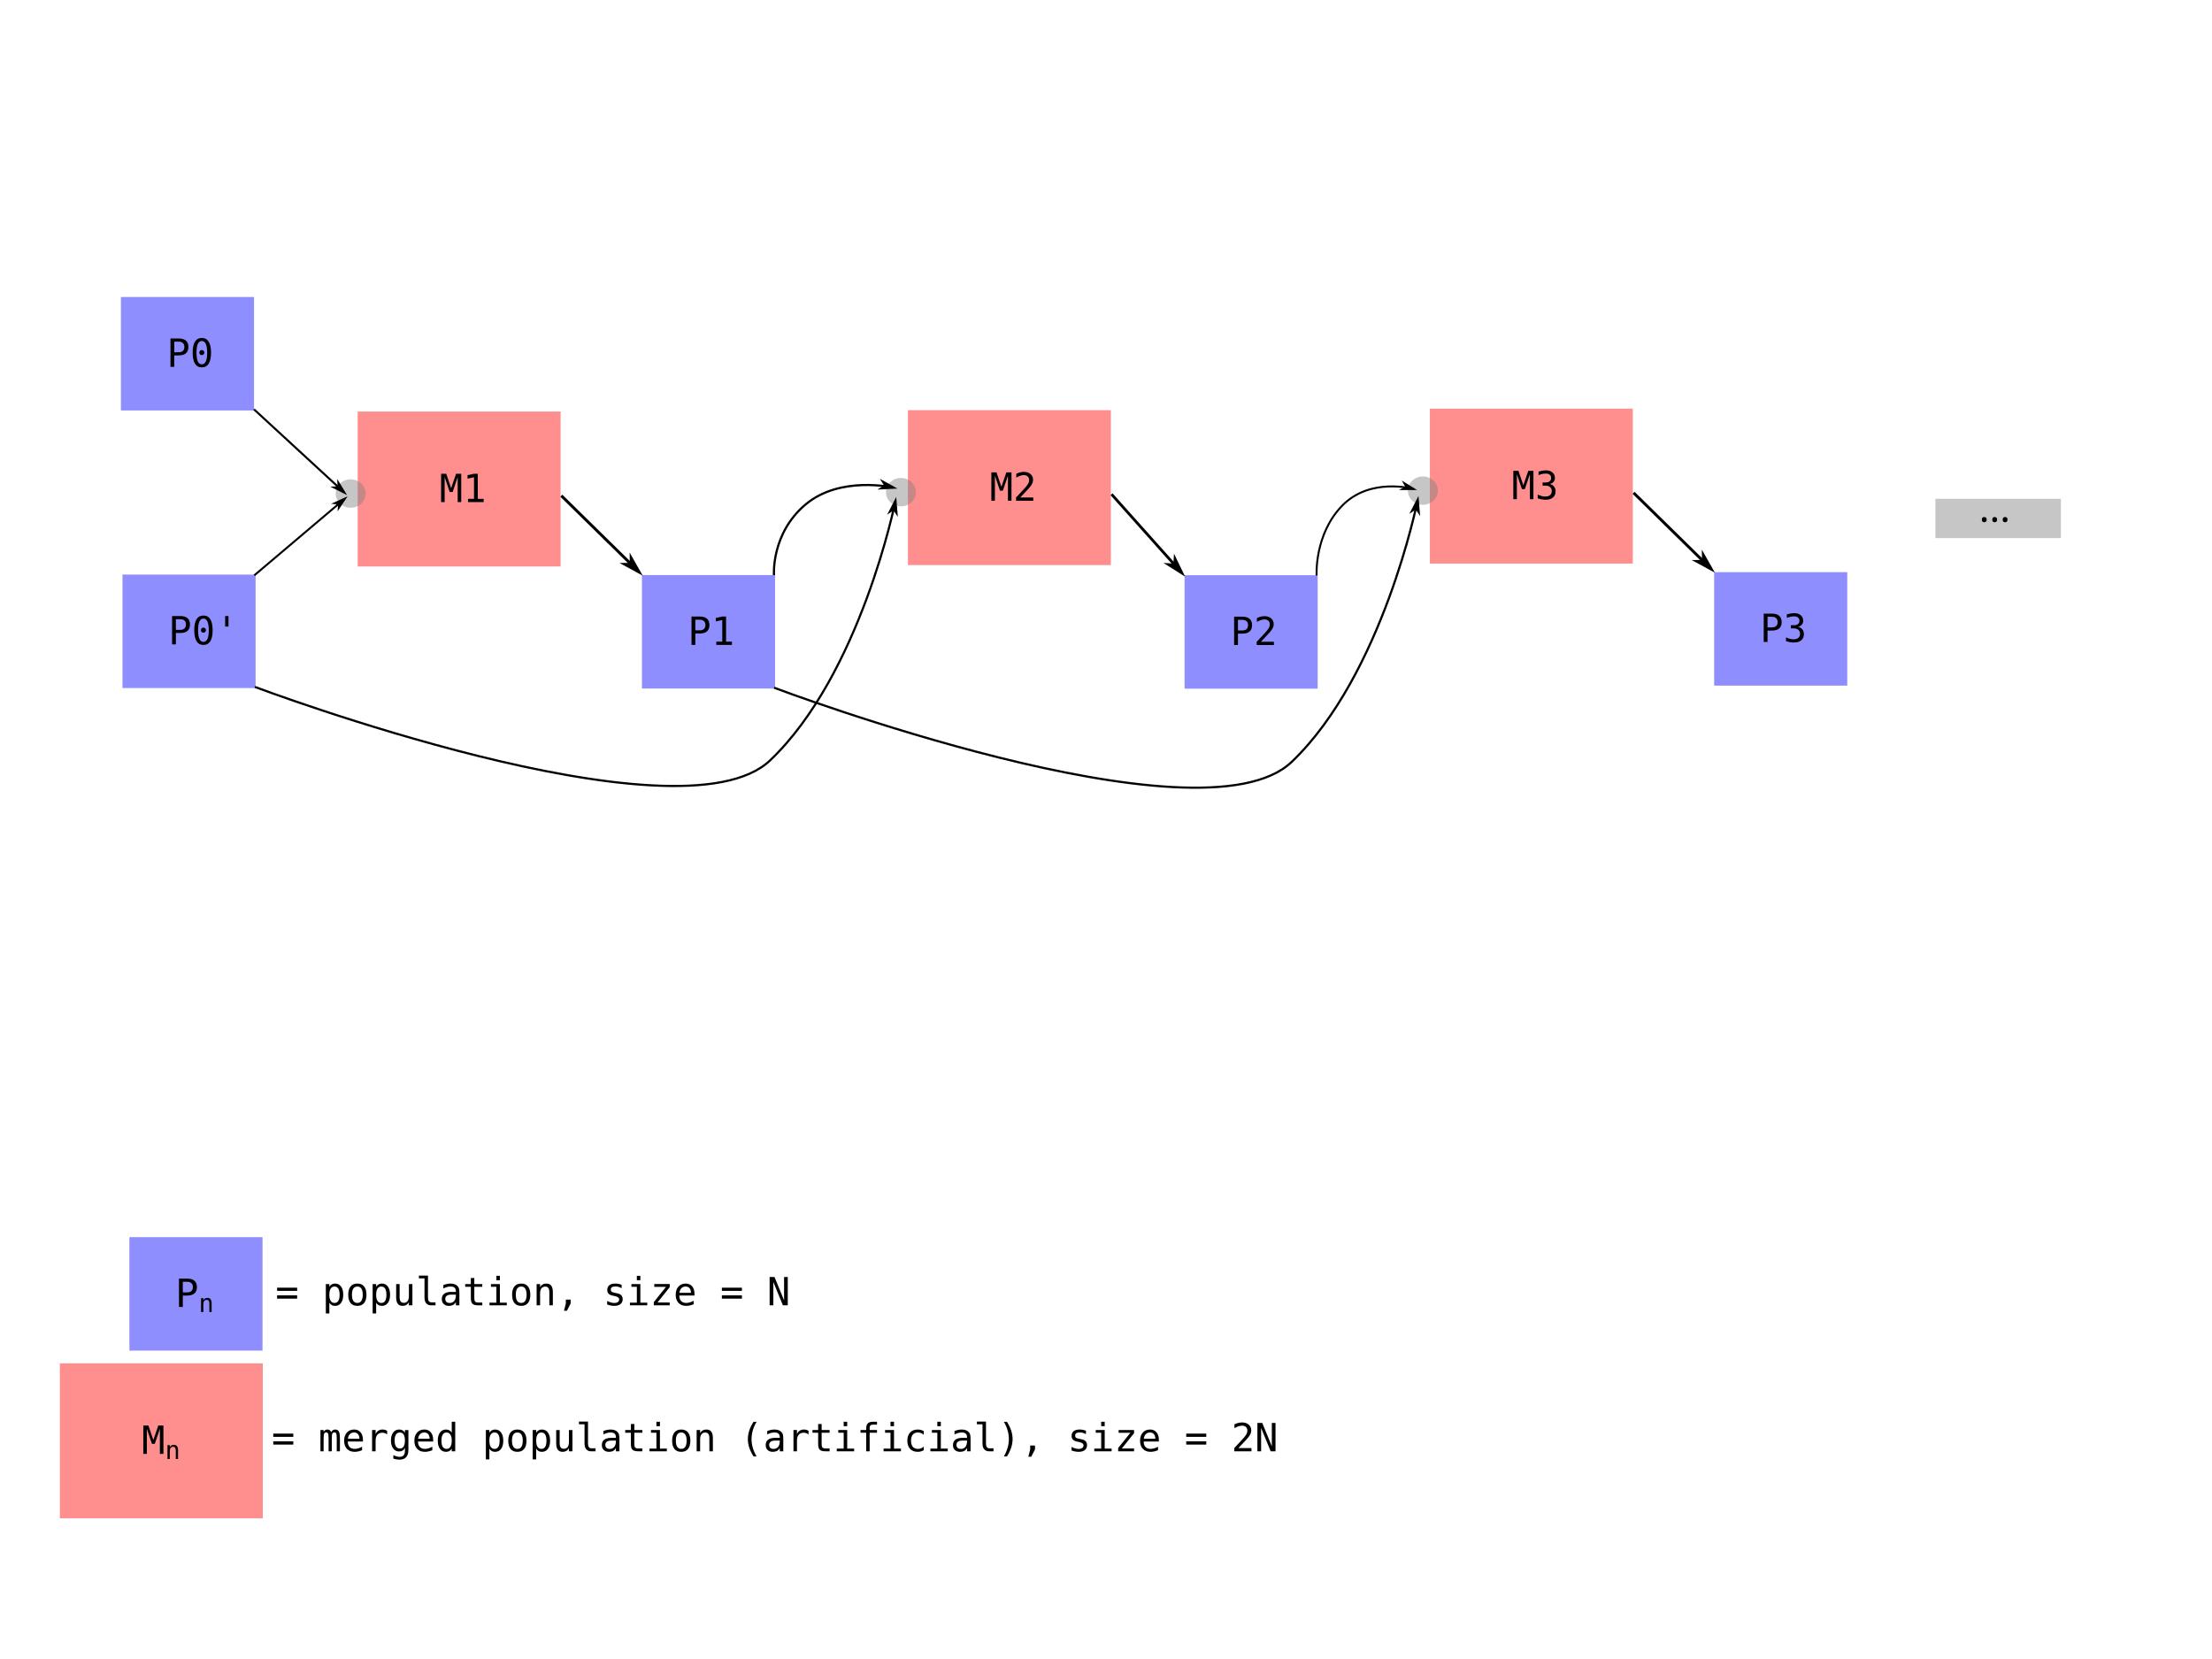
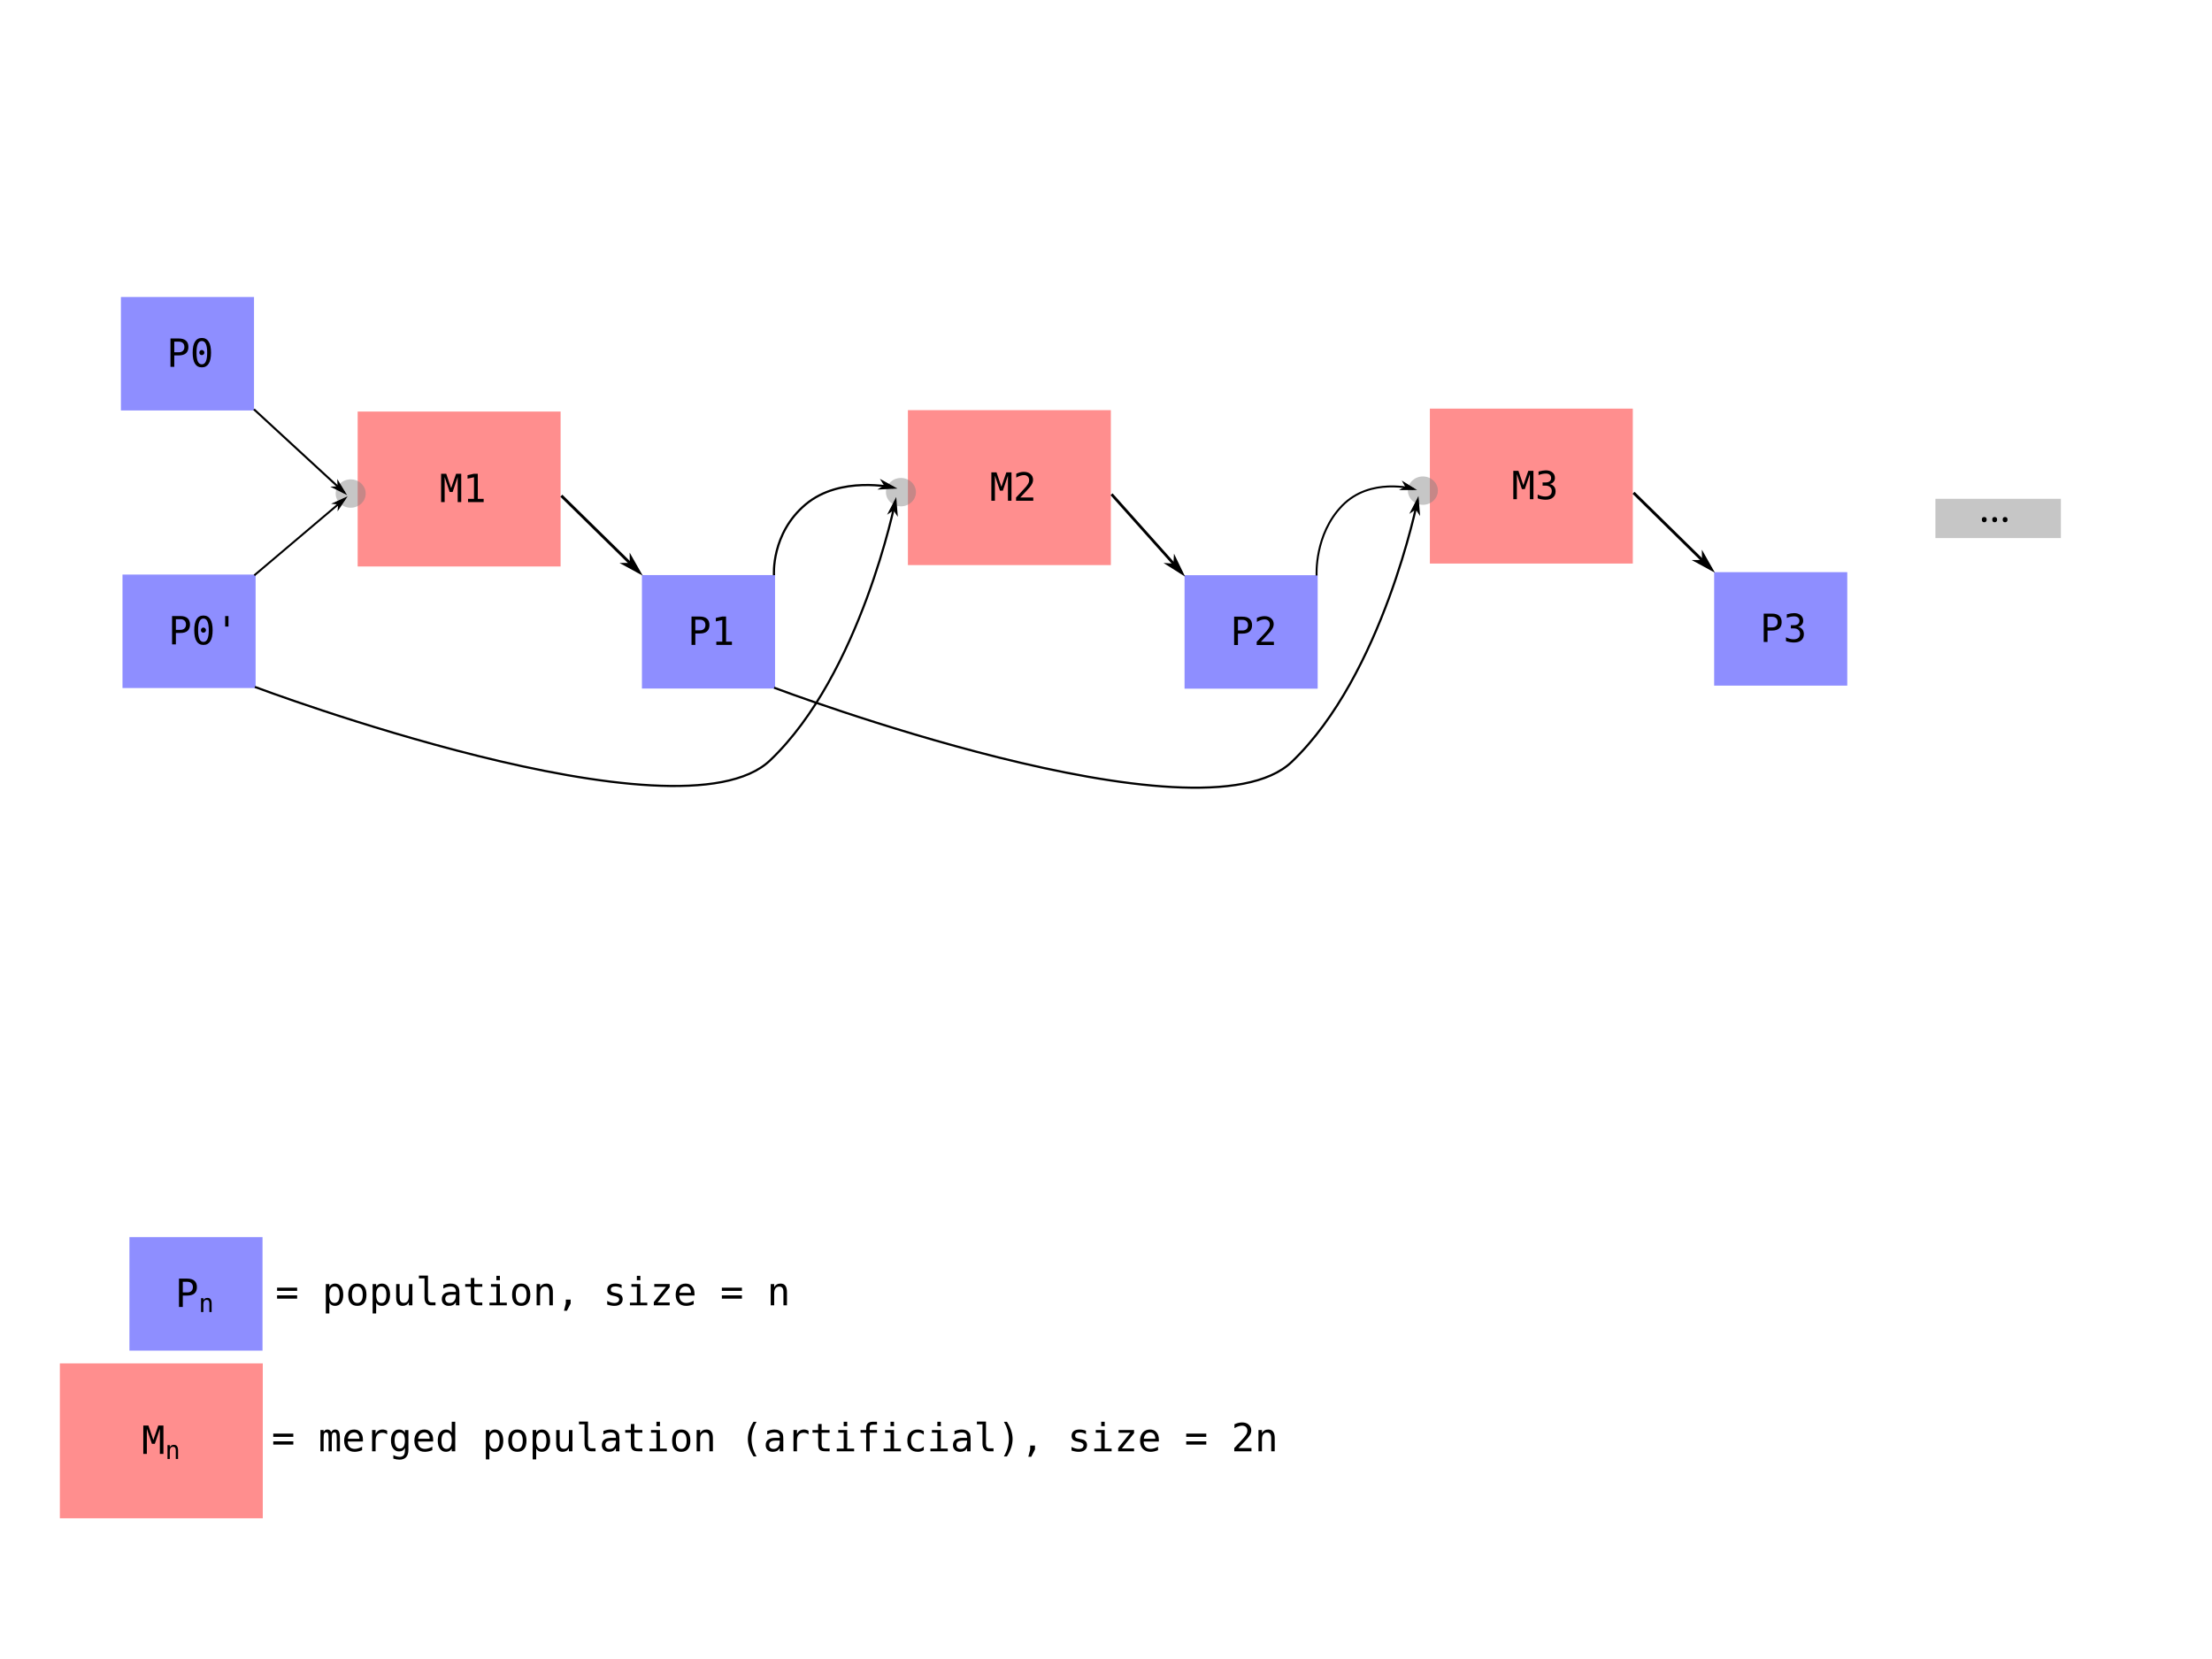
<svg xmlns="http://www.w3.org/2000/svg" width="1024px" height="768px" id="svg5305" version="1.1">
  <defs id="defs5307">
    <marker orient="auto" refY="0" refX="0" id="Arrow1Mend-4-1" style="overflow:visible">
      <path id="path4029-1-3" d="M 0,0 5,-5 -12.5,0 5,5 0,0 z" style="fill-rule:evenodd;stroke:#000000;stroke-width:1pt" transform="matrix(-0.4,0,0,-0.4,-4,0)" />
    </marker>
    <marker orient="auto" refY="0" refX="0" id="Arrow1Mend" style="overflow:visible">
      <path id="path4029" d="M 0,0 5,-5 -12.5,0 5,5 0,0 z" style="fill-rule:evenodd;stroke:#000000;stroke-width:1pt" transform="matrix(-0.4,0,0,-0.4,-4,0)" />
    </marker>
    <marker orient="auto" refY="0" refX="0" id="marker5349" style="overflow:visible">
      <path id="path5351" d="M 0,0 5,-5 -12.5,0 5,5 0,0 z" style="fill-rule:evenodd;stroke:#000000;stroke-width:1pt" transform="matrix(-0.4,0,0,-0.4,-4,0)" />
    </marker>
    <marker orient="auto" refY="0" refX="0" id="Arrow1Mend-4" style="overflow:visible">
      <path id="path4029-1" d="M 0,0 5,-5 -12.5,0 5,5 0,0 z" style="fill-rule:evenodd;stroke:#000000;stroke-width:1pt" transform="matrix(-0.4,0,0,-0.4,-4,0)" />
    </marker>
    <marker orient="auto" refY="0" refX="0" id="Arrow1Mend-4-1-3" style="overflow:visible">
      <path id="path4029-1-3-9" d="M 0,0 5,-5 -12.5,0 5,5 0,0 z" style="fill-rule:evenodd;stroke:#000000;stroke-width:1pt" transform="matrix(-0.4,0,0,-0.4,-4,0)" />
    </marker>
    <marker orient="auto" refY="0" refX="0" id="Arrow1Mend-4-1-3-4" style="overflow:visible">
      <path id="path4029-1-3-9-1" d="M 0,0 5,-5 -12.5,0 5,5 0,0 z" style="fill-rule:evenodd;stroke:#000000;stroke-width:1pt" transform="matrix(-0.4,0,0,-0.4,-4,0)" />
    </marker>
    <marker orient="auto" refY="0" refX="0" id="Arrow1Mend-4-1-1" style="overflow:visible">
      <path id="path4029-1-3-0" d="M 0,0 5,-5 -12.5,0 5,5 0,0 z" style="fill-rule:evenodd;stroke:#000000;stroke-width:1pt" transform="matrix(-0.4,0,0,-0.4,-4,0)" />
    </marker>
    <marker orient="auto" refY="0" refX="0" id="Arrow1Mend-4-1-3-0" style="overflow:visible">
      <path id="path4029-1-3-9-3" d="M 0,0 5,-5 -12.5,0 5,5 0,0 z" style="fill-rule:evenodd;stroke:#000000;stroke-width:1pt" transform="matrix(-0.4,0,0,-0.4,-4,0)" />
    </marker>
  </defs>
  <g id="layer1">
    <rect style="fill:#ff0000;fill-opacity:0.443" id="rect3771-2" width="93.944" height="71.721" x="165.574" y="190.52" />
    <rect style="fill:#0000ff;fill-opacity:0.443" id="rect3798-9" width="61.619" height="52.528" x="55.972" y="137.487" />
    <text xml:space="preserve" style="font-size:40px;font-style:normal;font-weight:normal;line-height:85%;letter-spacing:0px;word-spacing:0px;fill:#000000;fill-opacity:1;stroke:none;font-family:Sans" x="77.185" y="169.812" id="text3855">
      <tspan id="tspan3857" x="77.185" y="169.812" style="font-size:18px;font-style:normal;font-variant:normal;font-weight:normal;font-stretch:normal;line-height:85%;font-family:DejaVu Sans Mono;-inkscape-font-specification:DejaVu Sans Mono">P0</tspan>
    </text>
    <rect style="fill:#0000ff;fill-opacity:0.443" id="rect3798-9-3" width="61.619" height="52.528" x="56.707" y="265.985" />
    <text xml:space="preserve" style="font-size:40px;font-style:normal;font-weight:normal;line-height:85%;letter-spacing:0px;word-spacing:0px;fill:#000000;fill-opacity:1;stroke:none;font-family:Sans" x="77.921" y="298.31" id="text3855-6">
      <tspan id="tspan3857-0" x="77.921" y="298.31" style="font-size:18px;font-style:normal;font-variant:normal;font-weight:normal;font-stretch:normal;line-height:85%;font-family:DejaVu Sans Mono;-inkscape-font-specification:DejaVu Sans Mono">P0'</tspan>
    </text>
    <rect style="fill:#0000ff;fill-opacity:0.443" id="rect3798-9-39" width="61.619" height="52.528" x="297.176" y="266.217" />
    <text xml:space="preserve" style="font-size:40px;font-style:normal;font-weight:normal;line-height:85%;letter-spacing:0px;word-spacing:0px;fill:#000000;fill-opacity:1;stroke:none;font-family:Sans" x="318.39" y="298.542" id="text3855-7">
      <tspan id="tspan3857-1" x="318.39" y="298.542" style="font-size:18px;font-style:normal;font-variant:normal;font-weight:normal;font-stretch:normal;line-height:85%;font-family:DejaVu Sans Mono;-inkscape-font-specification:DejaVu Sans Mono">P1</tspan>
    </text>
    <text xml:space="preserve" style="font-size:40px;font-style:normal;font-variant:normal;font-weight:normal;font-stretch:normal;line-height:125%;letter-spacing:0px;word-spacing:0px;fill:#000000;fill-opacity:1;stroke:none;font-family:DejaVu Sans Mono;-inkscape-font-specification:DejaVu Sans Mono" x="203.454" y="232.441" id="text3971">
      <tspan id="tspan3973" x="203.454" y="232.441" style="font-size:18px;font-style:normal;font-variant:normal;font-weight:normal;font-stretch:normal;font-family:DejaVu Sans Mono;-inkscape-font-specification:DejaVu Sans Mono">M1</tspan>
    </text>
    <path style="fill:#808080;fill-opacity:0.443" id="path4012" d="m 305.066,315.835 a 6.945,6.945 0 1 1 -13.89,0 6.945,6.945 0 1 1 13.89,0 z" transform="matrix(1,0,0,0.9454546,-135.7793,-70.13073)" />
    <path style="fill:none;stroke:#000000;stroke-width:0.945;stroke-linecap:butt;stroke-linejoin:miter;stroke-miterlimit:4;stroke-opacity:1;stroke-dasharray:none;marker-end:url(#Arrow1Mend)" d="m 117.564,189.482 41.743,38.459" id="path4014" />
    <path style="fill:none;stroke:#000000;stroke-width:0.908;stroke-linecap:butt;stroke-linejoin:miter;stroke-miterlimit:4;stroke-opacity:1;stroke-dasharray:none;marker-end:url(#Arrow1Mend)" d="m 117.728,266.336 41.84,-35.42" id="path4014-6" />
    <path style="fill:none;stroke:#000000;stroke-width:1.326px;stroke-linecap:butt;stroke-linejoin:miter;stroke-opacity:1;marker-end:url(#Arrow1Mend-4-1)" d="m 259.863,229.478 35.81,35.159" id="path5113" />
    <rect style="fill:#ff0000;fill-opacity:0.443" id="rect3771-2-5" width="93.944" height="71.721" x="420.301" y="189.875" />
    <rect style="fill:#0000ff;fill-opacity:0.443" id="rect3798-9-39-0" width="61.619" height="52.528" x="548.368" y="266.279" />
    <text xml:space="preserve" style="font-size:40px;font-style:normal;font-weight:normal;line-height:85%;letter-spacing:0px;word-spacing:0px;fill:#000000;fill-opacity:1;stroke:none;font-family:Sans" x="569.582" y="298.604" id="text3855-7-0">
      <tspan id="tspan3857-1-8" x="569.582" y="298.604" style="font-size:18px;font-style:normal;font-variant:normal;font-weight:normal;font-stretch:normal;line-height:85%;font-family:DejaVu Sans Mono;-inkscape-font-specification:DejaVu Sans Mono">P2</tspan>
    </text>
    <text xml:space="preserve" style="font-size:40px;font-style:normal;font-variant:normal;font-weight:normal;font-stretch:normal;line-height:125%;letter-spacing:0px;word-spacing:0px;fill:#000000;fill-opacity:1;stroke:none;font-family:DejaVu Sans Mono;-inkscape-font-specification:DejaVu Sans Mono" x="458.182" y="231.796" id="text3971-5">
      <tspan id="tspan3973-5" x="458.182" y="231.796" style="font-size:18px;font-style:normal;font-variant:normal;font-weight:normal;font-stretch:normal;font-family:DejaVu Sans Mono;-inkscape-font-specification:DejaVu Sans Mono">M2</tspan>
    </text>
    <path style="fill:#808080;fill-opacity:0.443" id="path4012-9" d="m 305.066,315.835 a 6.945,6.945 0 1 1 -13.89,0 6.945,6.945 0 1 1 13.89,0 z" transform="matrix(1,0,0,0.9454546,118.9483,-70.77589)" />
    <path style="fill:none;stroke:#000000;stroke-width:1.28px;stroke-linecap:butt;stroke-linejoin:miter;stroke-opacity:1;marker-end:url(#Arrow1Mend-4-1)" d="M 514.567,228.81 546.946,265.057" id="path5113-3" />
    <path style="fill:none;stroke:#000000;stroke-width:1.007px;stroke-linecap:butt;stroke-linejoin:miter;stroke-opacity:1;marker-end:url(#Arrow1Mend-4-1-3)" d="m 358.297,266.27 c 0,0 -1.425,-19.209 14.609,-32.727 16.034,-13.518 40.62,-7.826 40.62,-7.826 l 0,0 0,0" id="path5505" />
    <path style="fill:none;stroke:#000000;stroke-width:1px;stroke-linecap:butt;stroke-linejoin:miter;stroke-opacity:1;marker-end:url(#Arrow1Mend-4-1-3)" d="m 118,318 c 0,0 196.5,74 238.5,34 42,-40 58,-120 58,-120" id="path6615" />
    <rect style="fill:#ff0000;fill-opacity:0.443" id="rect3771-2-5-6" width="93.944" height="71.721" x="661.929" y="189.167" />
    <rect style="fill:#0000ff;fill-opacity:0.443" id="rect3798-9-39-0-9" width="61.619" height="52.528" x="793.532" y="264.865" />
    <text xml:space="preserve" style="font-size:40px;font-style:normal;font-weight:normal;line-height:85%;letter-spacing:0px;word-spacing:0px;fill:#000000;fill-opacity:1;stroke:none;font-family:Sans" x="814.745" y="297.19" id="text3855-7-0-5">
      <tspan id="tspan3857-1-8-8" x="814.745" y="297.19" style="font-size:18px;font-style:normal;font-variant:normal;font-weight:normal;font-stretch:normal;line-height:85%;font-family:DejaVu Sans Mono;-inkscape-font-specification:DejaVu Sans Mono">P3</tspan>
    </text>
    <text xml:space="preserve" style="font-size:40px;font-style:normal;font-variant:normal;font-weight:normal;font-stretch:normal;line-height:125%;letter-spacing:0px;word-spacing:0px;fill:#000000;fill-opacity:1;stroke:none;font-family:DejaVu Sans Mono;-inkscape-font-specification:DejaVu Sans Mono" x="699.81" y="231.089" id="text3971-5-6">
      <tspan id="tspan3973-5-2" x="699.81" y="231.089" style="font-size:18px;font-style:normal;font-variant:normal;font-weight:normal;font-stretch:normal;font-family:DejaVu Sans Mono;-inkscape-font-specification:DejaVu Sans Mono">M3</tspan>
    </text>
    <path style="fill:#808080;fill-opacity:0.443" id="path4012-9-7" d="m 305.066,315.835 a 6.945,6.945 0 1 1 -13.89,0 6.945,6.945 0 1 1 13.89,0 z" transform="matrix(1,0,0,0.9454546,360.5766,-71.483)" />
    <path style="fill:none;stroke:#000000;stroke-width:1.326px;stroke-linecap:butt;stroke-linejoin:miter;stroke-opacity:1;marker-end:url(#Arrow1Mend-4-1)" d="m 756.219,228.126 35.81,35.159" id="path5113-3-5" />
    <path style="fill:none;stroke:#000000;stroke-width:0.901px;stroke-linecap:butt;stroke-linejoin:miter;stroke-opacity:1;marker-end:url(#Arrow1Mend-4-1-3)" d="m 609.501,266.411 c 0,0 -1.156,-18.978 11.847,-32.333 13.003,-13.355 32.942,-7.732 32.942,-7.732 l 0,0 0,0" id="path5505-7" />
    <path style="fill:none;stroke:#000000;stroke-width:1.007px;stroke-linecap:butt;stroke-linejoin:miter;stroke-opacity:1;marker-end:url(#Arrow1Mend-4-1-3)" d="m 358.361,318.364 c 0,0 197.431,74.687 239.63,34.316 42.199,-40.371 58.275,-121.114 58.275,-121.114" id="path6615-9" />
    <rect style="fill:#808080;fill-opacity:0.443" id="rect3961" width="58.084" height="18.183" x="895.958" y="230.909" />
    <text xml:space="preserve" style="font-size:40px;font-style:normal;font-weight:normal;line-height:125%;letter-spacing:0px;word-spacing:0px;fill:#000000;fill-opacity:1;stroke:none;font-family:Sans" x="916.161" y="241.515" id="text3963">
      <tspan id="tspan3965" x="916.161" y="241.515" style="font-size:18px">...</tspan>
    </text>
    <flowRoot transform="translate(209.4225,-55.11139)" xml:space="preserve" id="flowRoot7101-2" style="font-size:22px;font-style:normal;font-variant:normal;font-weight:normal;font-stretch:normal;line-height:125%;letter-spacing:0px;word-spacing:0px;fill:#000000;fill-opacity:1;stroke:none;font-family:DejaVu Sans Mono;-inkscape-font-specification:DejaVu Sans Mono">
      <flowRegion id="flowRegion7103-3">
        <rect id="rect7105-2" width="560" height="41" x="20" y="124" style="font-size:22px;font-style:normal;font-variant:normal;font-weight:normal;font-stretch:normal;font-family:DejaVu Sans Mono;-inkscape-font-specification:DejaVu Sans Mono" />
      </flowRegion>
      <flowPara id="flowPara7107-8">Pattern 1: NSGA-II populations succession</flowPara>
    </flowRoot>
    <flowRoot xml:space="preserve" id="flowRoot7461" style="font-size:16px;font-style:normal;font-weight:normal;line-height:125%;letter-spacing:0px;word-spacing:0px;fill:#000000;fill-opacity:1;stroke:none;font-family:DejaVu Sans Mono;-inkscape-font-specification:DejaVu Sans Mono">
      <flowRegion id="flowRegion7463">
        <rect id="rect7465" width="697" height="114" x="145" y="545" style="font-size:16px;-inkscape-font-specification:DejaVu Sans Mono;font-family:DejaVu Sans Mono" />
      </flowRegion>
      <flowPara id="flowPara7467" />
    </flowRoot>
    <text xml:space="preserve" style="font-size:40px;font-style:normal;font-weight:normal;line-height:125%;letter-spacing:0px;word-spacing:0px;fill:#000000;fill-opacity:1;stroke:none;font-family:Sans" x="373" y="593" id="text7469">
      <tspan id="tspan7471" x="373" y="593" style="font-size:18px" />
    </text>
    <rect style="fill:#ff0000;fill-opacity:0.443" id="rect3771-2-0" width="93.944" height="71.721" x="27.707" y="631.14" />
    <text xml:space="preserve" style="font-size:40px;font-style:normal;font-variant:normal;font-weight:normal;font-stretch:normal;line-height:125%;letter-spacing:0px;word-spacing:0px;fill:#000000;fill-opacity:1;stroke:none;font-family:DejaVu Sans Mono;-inkscape-font-specification:DejaVu Sans Mono" x="65.588" y="673.061" id="text3971-6">
      <tspan id="tspan3973-7" x="65.588" y="673.061" style="font-size:18px;font-style:normal;font-variant:normal;font-weight:normal;font-stretch:normal;font-family:DejaVu Sans Mono;-inkscape-font-specification:DejaVu Sans Mono">M<tspan style="font-size:65.001%;baseline-shift:sub" id="tspan7548">n</tspan>
      </tspan>
    </text>
    <text xml:space="preserve" style="font-size:40px;font-style:normal;font-weight:normal;line-height:125%;letter-spacing:0px;word-spacing:0px;fill:#000000;fill-opacity:1;stroke:none;font-family:Sans" x="253.542" y="822.62" id="text7469-8">
      <tspan id="tspan7471-7" x="253.542" y="822.62" style="font-size:18px" />
    </text>
    <flowRoot xml:space="preserve" id="flowRoot7506" style="fill:black;stroke:none;stroke-opacity:1;stroke-width:1px;stroke-linejoin:miter;stroke-linecap:butt;fill-opacity:1;font-family:Sans;font-style:normal;font-weight:normal;font-size:40px;line-height:125%;letter-spacing:0px;word-spacing:0px">
      <flowRegion id="flowRegion7508">
        <rect id="rect7510" width="180.5" height="135" x="10" y="456.5" />
      </flowRegion>
      <flowPara id="flowPara7512" />
    </flowRoot>
    <text xml:space="preserve" style="font-size:18px;font-style:normal;font-variant:normal;font-weight:normal;font-stretch:normal;text-align:start;line-height:125%;letter-spacing:0px;word-spacing:0px;writing-mode:lr-tb;text-anchor:start;fill:#000000;fill-opacity:1;stroke:none;font-family:DejaVu Sans Mono;-inkscape-font-specification:DejaVu Sans Mono" x="125.719" y="671.845" id="text7514">
-       <tspan id="tspan7516" x="125.719" y="671.845">= merged population (artificial), size = 2N</tspan>
+       <tspan id="tspan7516" x="125.719" y="671.845">= merged population (artificial), size = 2n</tspan>
    </text>
    <text xml:space="preserve" style="font-size:18px;font-style:normal;font-variant:normal;font-weight:normal;font-stretch:normal;text-align:start;line-height:125%;letter-spacing:0px;word-spacing:0px;writing-mode:lr-tb;text-anchor:start;fill:#000000;fill-opacity:1;stroke:none;font-family:DejaVu Sans Mono;-inkscape-font-specification:DejaVu Sans Mono" x="127.492" y="604.28" id="text7518">
-       <tspan id="tspan7520" x="127.492" y="604.28">= population, size = N</tspan>
+       <tspan id="tspan7520" x="127.492" y="604.28">= population, size = n</tspan>
    </text>
    <rect style="fill:#0000ff;fill-opacity:0.443" id="rect3798-9-5" width="61.619" height="52.528" x="59.913" y="572.713" />
    <text xml:space="preserve" style="font-size:40px;font-style:normal;font-weight:normal;line-height:85%;letter-spacing:0px;word-spacing:0px;fill:#000000;fill-opacity:1;stroke:none;font-family:Sans" x="81.126" y="605.038" id="text3855-3">
      <tspan id="tspan3857-4" x="81.126" y="605.038" style="font-size:18px;font-style:normal;font-variant:normal;font-weight:normal;font-stretch:normal;line-height:85%;font-family:DejaVu Sans Mono;-inkscape-font-specification:DejaVu Sans Mono">P<tspan style="font-size:65.001%;baseline-shift:sub" id="tspan7546">n</tspan>
      </tspan>
    </text>
    <flowRoot xml:space="preserve" id="flowRoot7550" style="font-size:18px;font-style:normal;font-variant:normal;font-weight:normal;font-stretch:normal;text-align:start;line-height:125%;letter-spacing:0px;word-spacing:0px;writing-mode:lr-tb;text-anchor:start;fill:#000000;fill-opacity:1;stroke:none;font-family:DejaVu Sans Mono;-inkscape-font-specification:DejaVu Sans Mono" transform="translate(-128.1299,27.98276)">
      <flowRegion id="flowRegion7552">
        <rect id="rect7554" width="580" height="75" x="354" y="427" />
      </flowRegion>
      <flowPara id="flowPara7556">P0 and P0' are generated randomly</flowPara>
      <flowPara id="flowPara7558">Mn is the merged population of the two previous Pn</flowPara>
    </flowRoot>
    <text xml:space="preserve" style="font-size:18px;font-style:normal;font-variant:normal;font-weight:normal;font-stretch:normal;text-align:start;line-height:125%;letter-spacing:0px;word-spacing:0px;writing-mode:lr-tb;text-anchor:start;fill:#000000;fill-opacity:1;stroke:none;font-family:DejaVu Sans Mono;-inkscape-font-specification:DejaVu Sans Mono" x="1037" y="578" id="text7648">
      <tspan id="tspan7650" x="1037" y="578" />
    </text>
  </g>
</svg>
